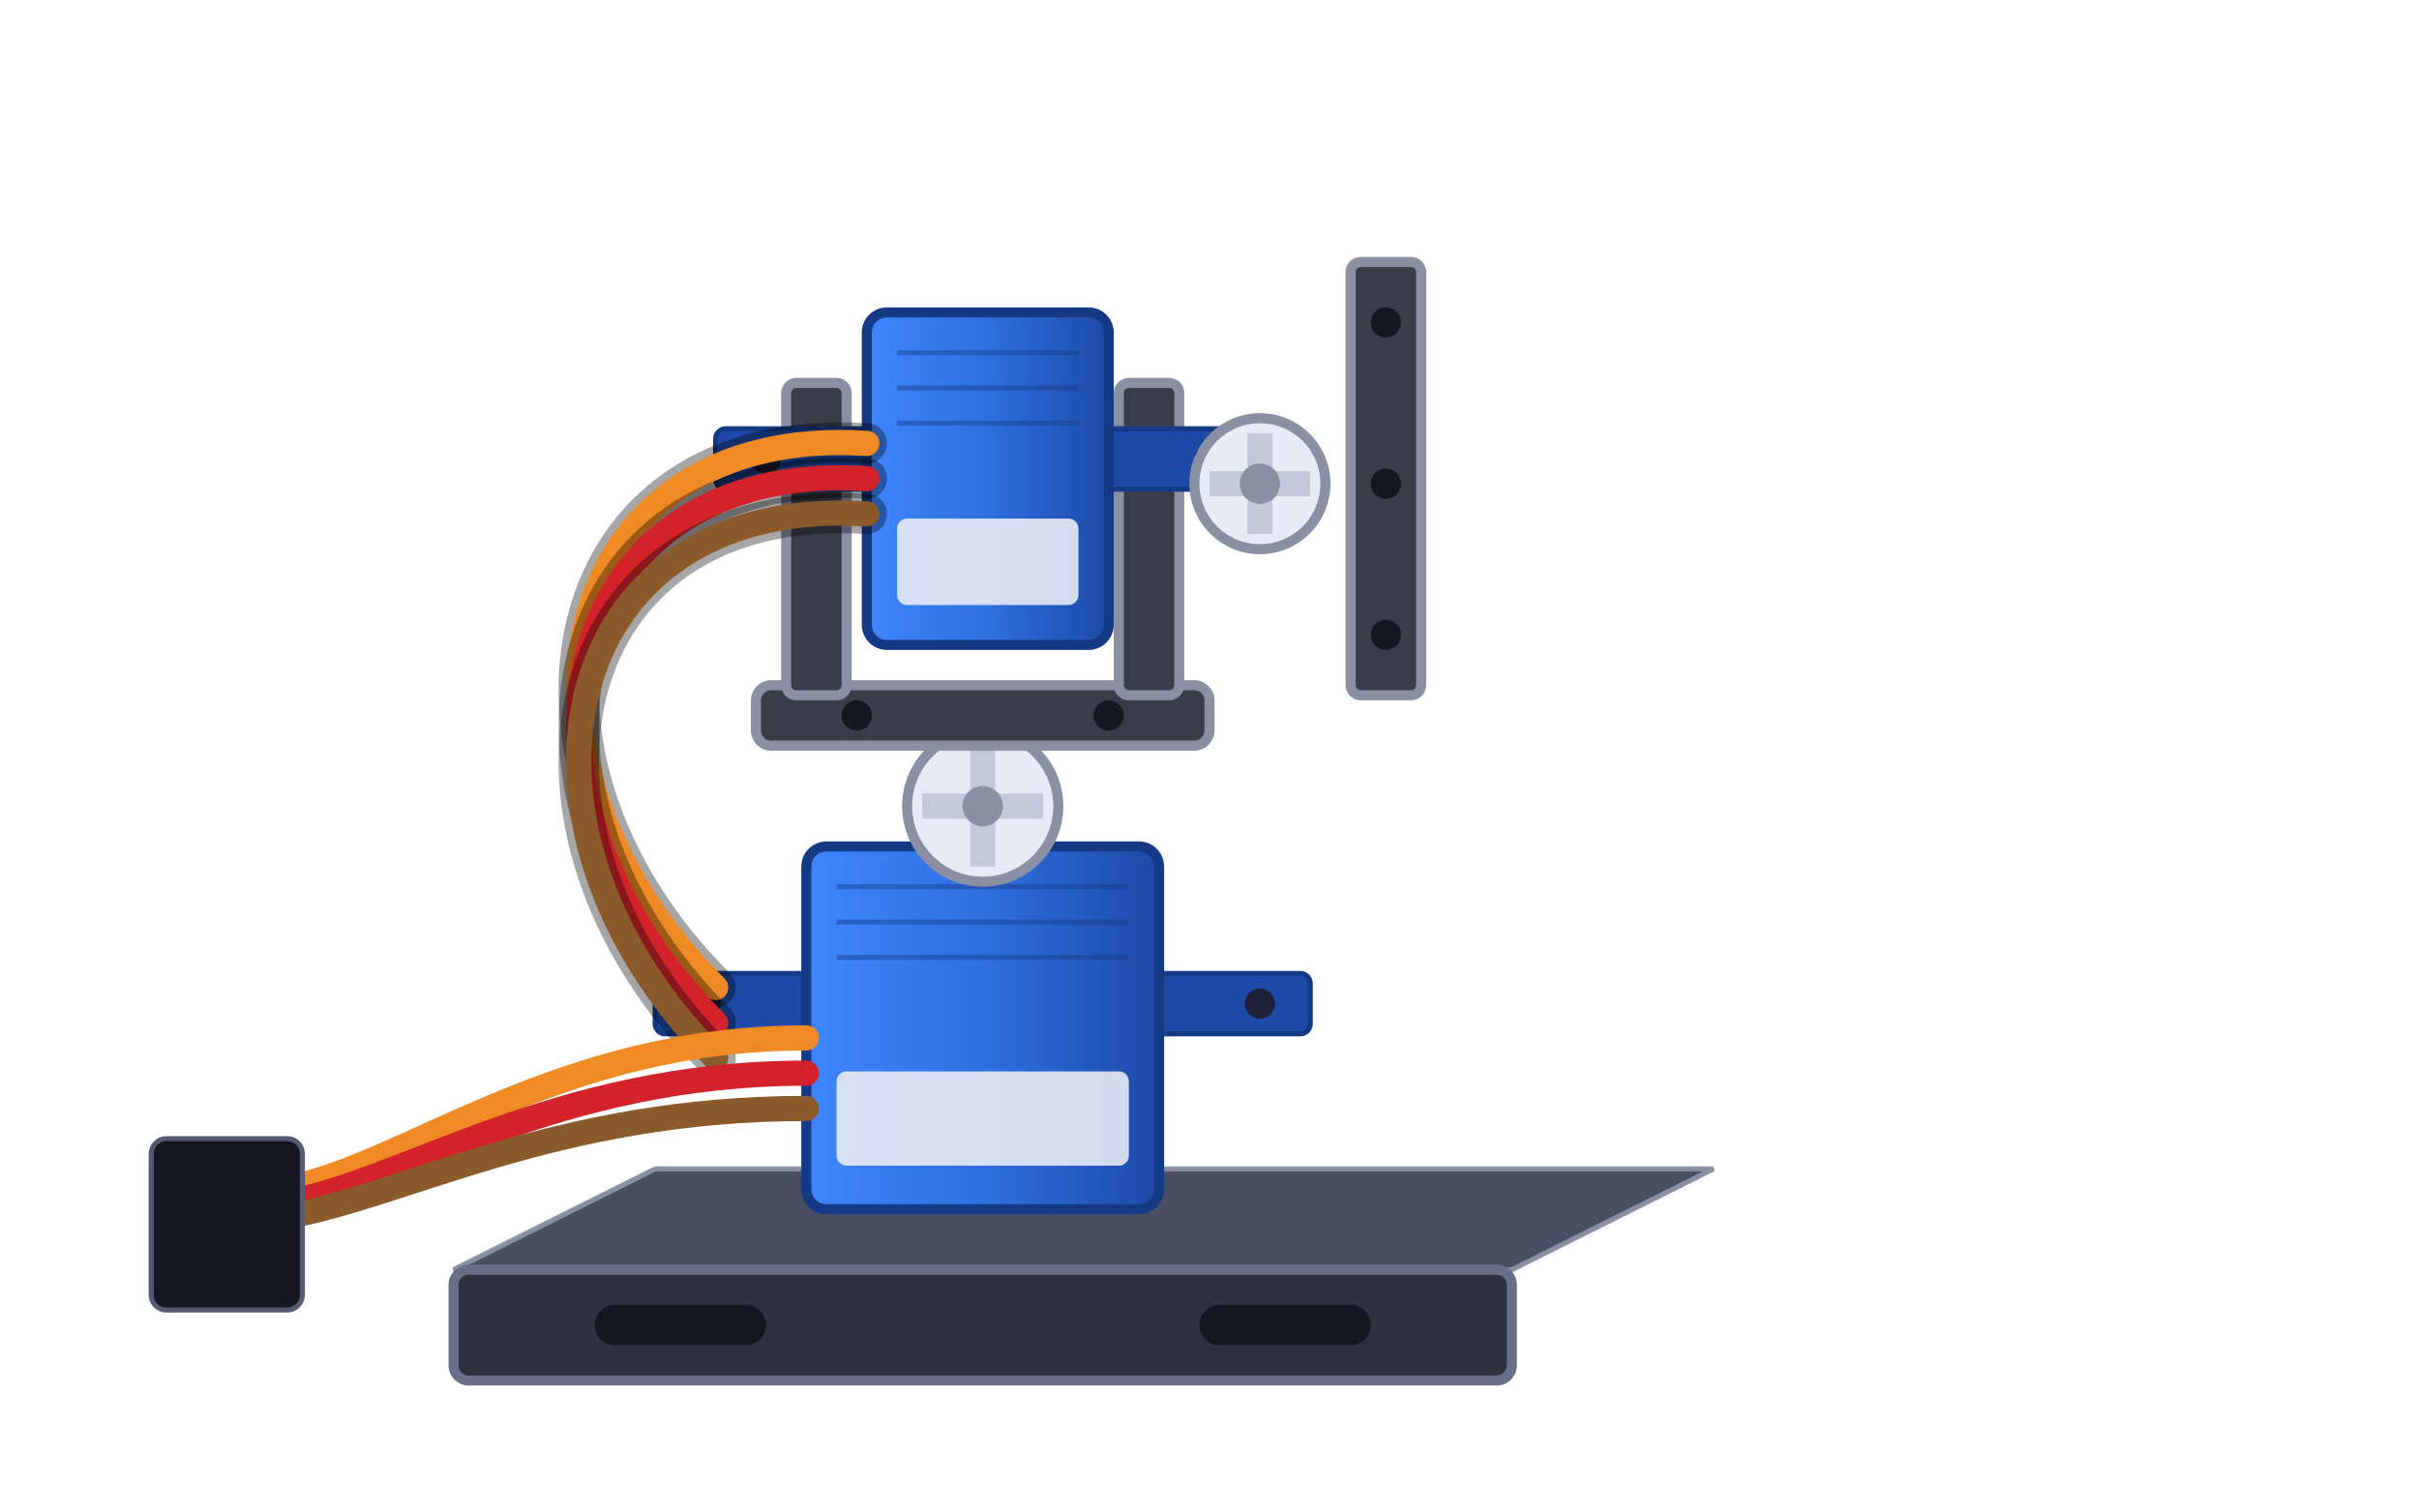
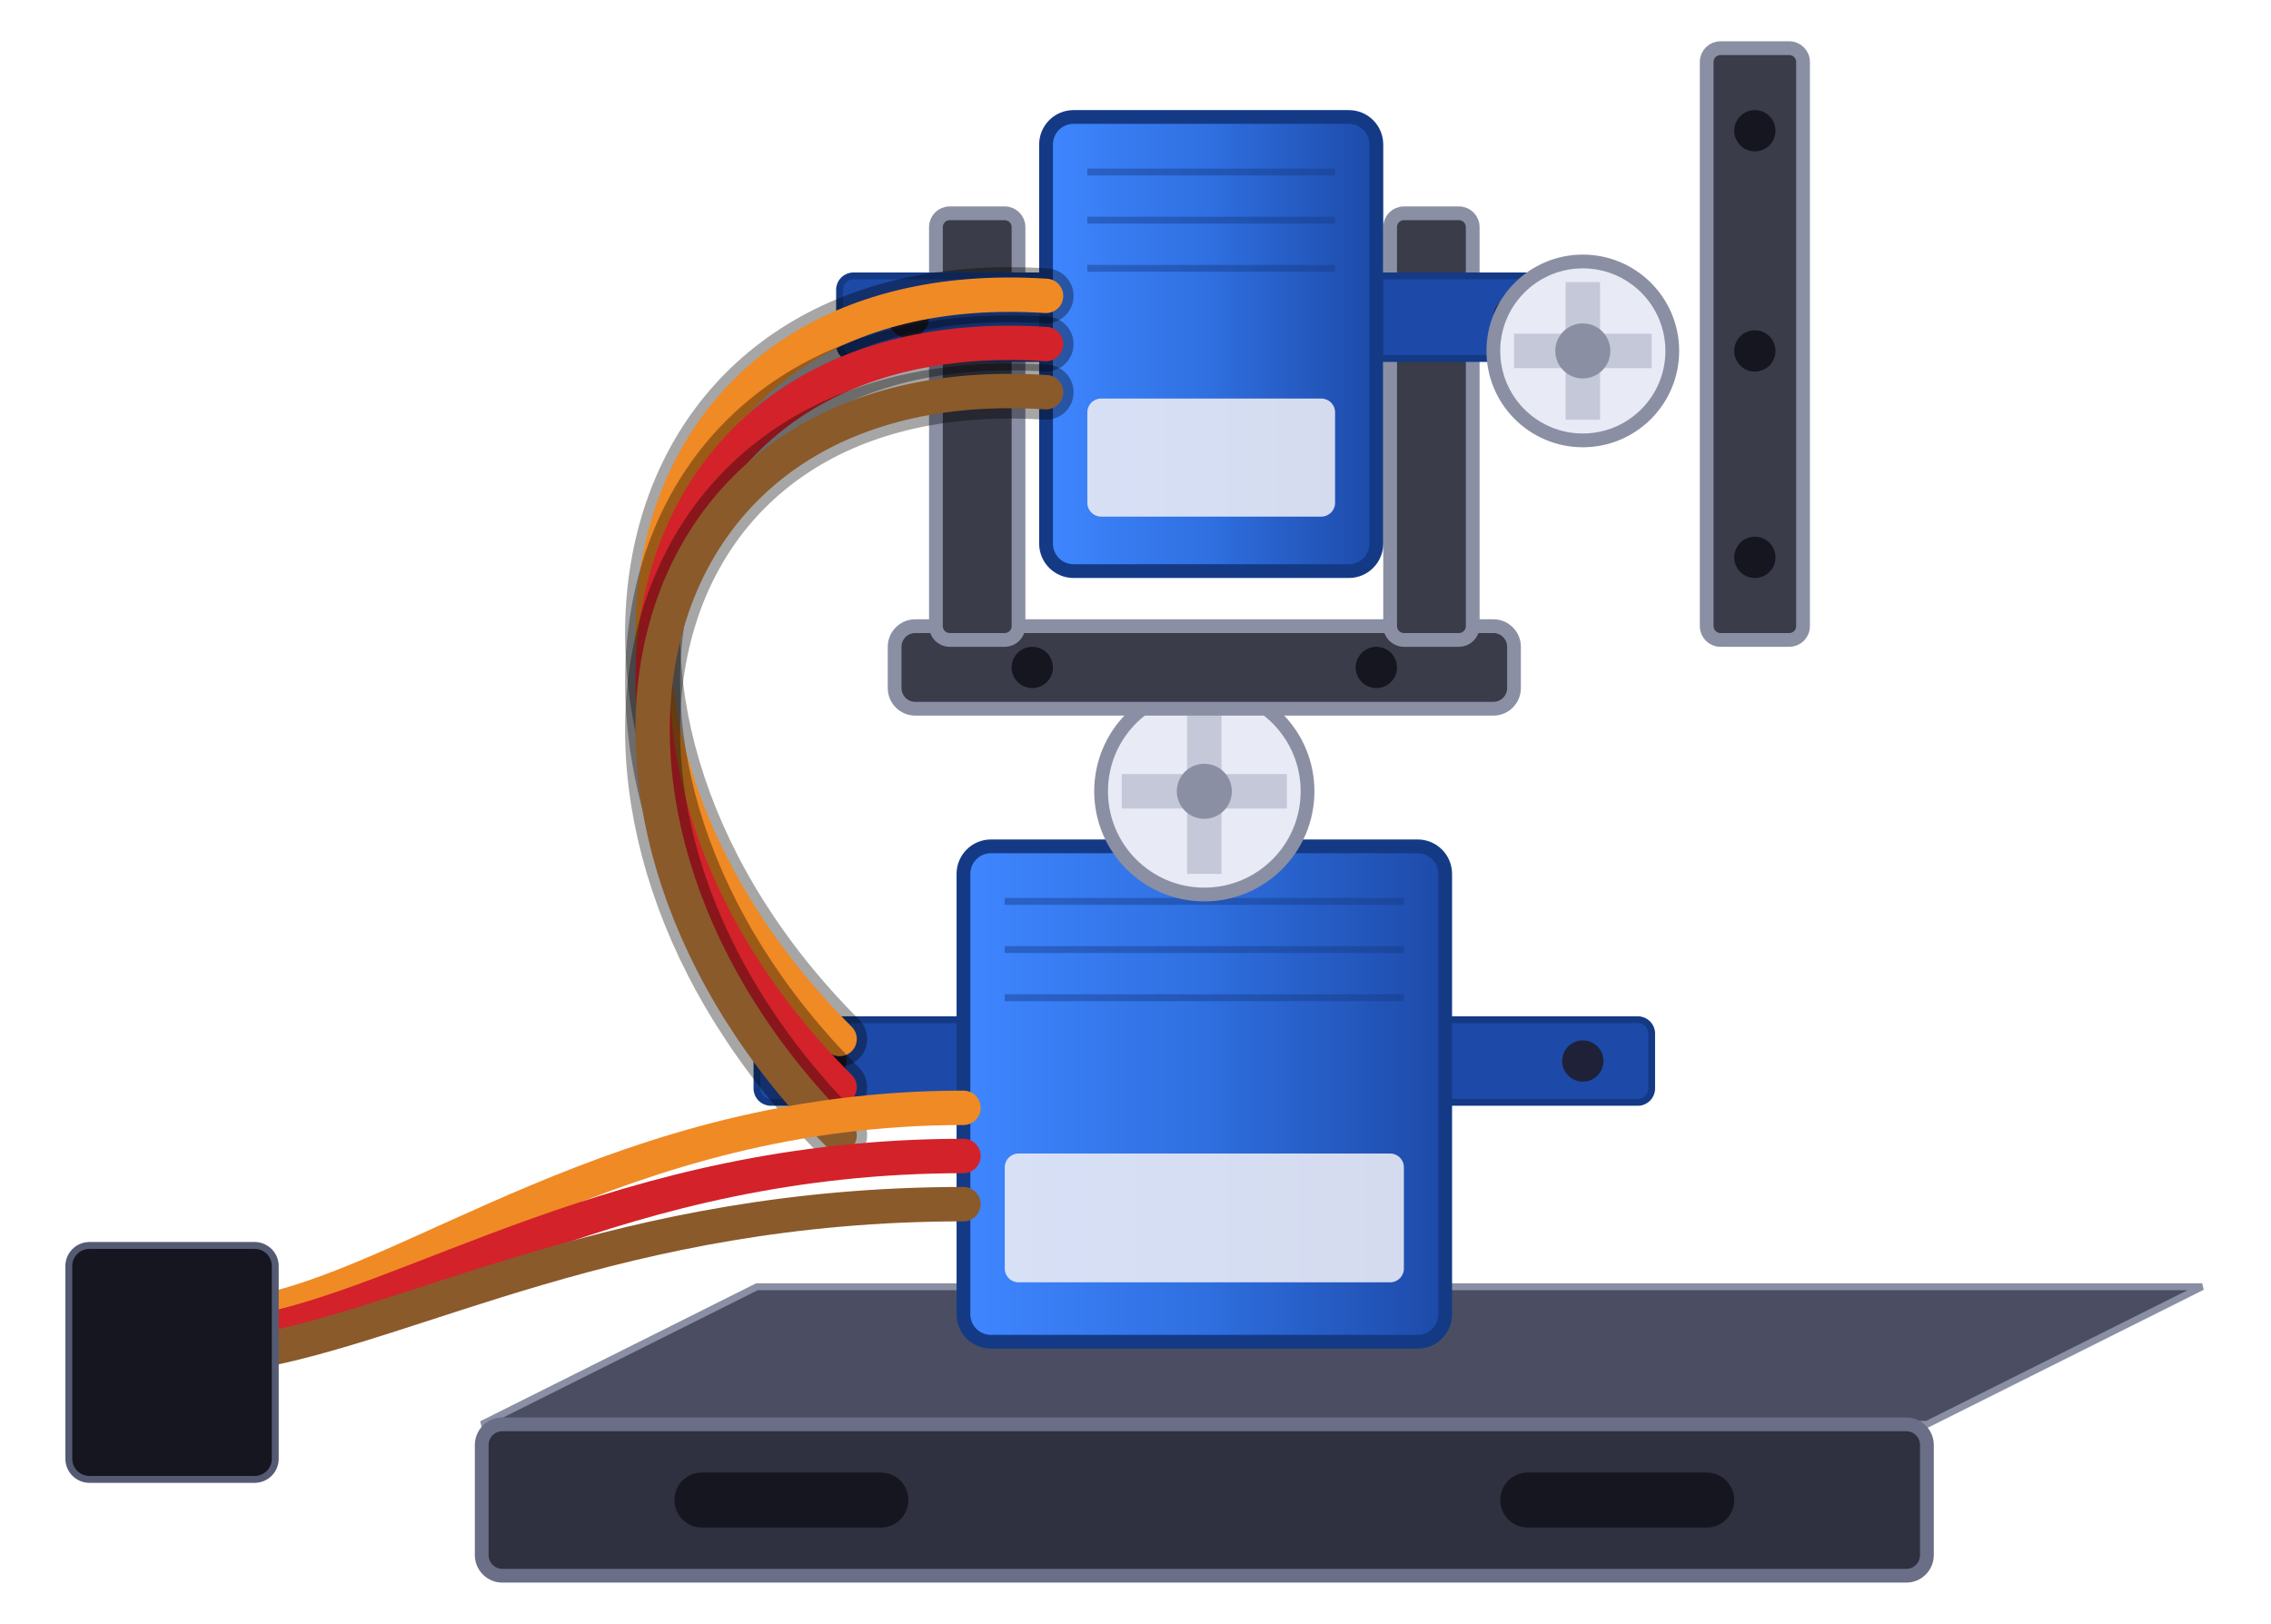
- <svg xmlns="http://www.w3.org/2000/svg" style="color-scheme:dark" viewBox="0 0 480 300" width="480" height="300">
+ <svg xmlns="http://www.w3.org/2000/svg" style="color-scheme:dark" viewBox="20 45 330 236">
  <style>
    :not(svg):has(&gt; title) {
      cursor: help
    }
  </style>
  <defs>
    <linearGradient id="sh" x1="0" y1="0" x2="1" y2="1">
      <stop offset="0" stop-color="#fff" stop-opacity=".2" />
      <stop offset=".5" stop-color="#fff" stop-opacity="0" />
-       <stop offset="1" stop-color="#000" stop-opacity=".22" />
+       <stop offset="1" stop-opacity=".22" />
    </linearGradient>
    <linearGradient id="mt" x1="0" y1="0" x2="0" y2="1">
      <stop offset="0" stop-color="#e6e8f0" />
      <stop offset=".5" stop-color="#9aa0b4" />
      <stop offset="1" stop-color="#d4d7e2" />
    </linearGradient>
    <linearGradient id="bl" x1="0" y1="0" x2="1" y2="0">
      <stop offset="0" stop-color="#3f86ff" />
      <stop offset=".5" stop-color="#2f6fe0" />
      <stop offset="1" stop-color="#1d4aa8" />
    </linearGradient>
    <pattern id="mesh" width="5" height="5" patternUnits="userSpaceOnUse">
      <rect width="5" height="5" fill="#15161f" />
-       <path d="M0 0H5M0 0V5" stroke="#7a8098" stroke-width="1" />
+       <path d="M0 0h5M0 0v5" stroke="#7a8098" />
    </pattern>
  </defs>
  <g>
-     <polygon points="90,252 300,252 340,232 130,232" fill="#4b4e62" stroke="#8a8fa4" />
+     <polygon points="90 252 300 252 340 232 130 232" fill="#4b4e62" stroke="#8a8fa4" />
    <rect x="90" y="252" width="210" height="22" rx="3" fill="#2f3140" stroke="#6a6e86" stroke-width="2" />
    <rect x="118" y="259" width="34" height="8" rx="4" fill="#15161f" />
    <rect x="238" y="259" width="34" height="8" rx="4" fill="#15161f" />
  </g>
  <g>
    <rect x="130" y="193.2" width="130" height="12" rx="2" fill="#1d4aa8" stroke="#143a86" />
    <circle cx="140" cy="199.2" r="3" fill="#1f2138" />
    <circle cx="250" cy="199.2" r="3" fill="#1f2138" />
    <rect x="160" y="168" width="70" height="72" rx="4" fill="url(#bl)" stroke="#143a86" stroke-width="2" />
    <rect x="166" y="212.64" width="58" height="18.72" rx="2" fill="#e8eaf5" opacity=".9" />
-     <path d="M166 176H224" stroke="#143a86" stroke-opacity=".45" />
-     <path d="M166 183H224" stroke="#143a86" stroke-opacity=".45" />
-     <path d="M166 190H224" stroke="#143a86" stroke-opacity=".45" />
+     <path d="M166 176h58" stroke="#143a86" stroke-opacity=".45" />
+     <path d="M166 183h58" stroke="#143a86" stroke-opacity=".45" />
+     <path d="M166 190h58" stroke="#143a86" stroke-opacity=".45" />
    <circle cx="195" cy="160" r="15" fill="#e8eaf5" stroke="#8a8fa4" stroke-width="2" />
-     <path d="M183 160H207M195 148V172" stroke="#c4c8d8" stroke-width="5" />
+     <path d="M183 160h24m-12-12v24" stroke="#c4c8d8" stroke-width="5" />
    <circle cx="195" cy="160" r="4" fill="#8a8fa4" />
  </g>
  <g>
    <rect x="150" y="136" width="90" height="12" rx="3" fill="#3a3c4a" stroke="#8a8fa4" stroke-width="2" />
    <circle cx="170" cy="142" r="3" fill="#15161f" />
    <circle cx="220" cy="142" r="3" fill="#15161f" />
  </g>
  <g>
    <rect x="156" y="76" width="12" height="62" rx="2" fill="#3a3c4a" stroke="#8a8fa4" stroke-width="2" />
    <rect x="222" y="76" width="12" height="62" rx="2" fill="#3a3c4a" stroke="#8a8fa4" stroke-width="2" />
    <circle cx="162" cy="92" r="3" fill="#15161f" />
    <circle cx="228" cy="92" r="3" fill="#15161f" />
  </g>
  <g>
    <rect x="142" y="85.1" width="108" height="12" rx="2" fill="#1d4aa8" stroke="#143a86" />
    <circle cx="152" cy="91.1" r="3" fill="#1f2138" />
    <circle cx="240" cy="91.1" r="3" fill="#1f2138" />
    <rect x="172" y="62" width="48" height="66" rx="4" fill="url(#bl)" stroke="#143a86" stroke-width="2" />
    <rect x="178" y="102.92" width="36" height="17.16" rx="2" fill="#e8eaf5" opacity=".9" />
-     <path d="M178 70H214" stroke="#143a86" stroke-opacity=".45" />
-     <path d="M178 77H214" stroke="#143a86" stroke-opacity=".45" />
-     <path d="M178 84H214" stroke="#143a86" stroke-opacity=".45" />
+     <path d="M178 70h36" stroke="#143a86" stroke-opacity=".45" />
+     <path d="M178 77h36" stroke="#143a86" stroke-opacity=".45" />
+     <path d="M178 84h36" stroke="#143a86" stroke-opacity=".45" />
  </g>
  <g>
    <circle cx="250" cy="96" r="13" fill="#e8eaf5" stroke="#8a8fa4" stroke-width="2" />
-     <path d="M240 96H260M250 86V106" stroke="#c4c8d8" stroke-width="5" />
+     <path d="M240 96h20m-10-10v20" stroke="#c4c8d8" stroke-width="5" />
    <circle cx="250" cy="96" r="4" fill="#8a8fa4" />
  </g>
  <g>
    <rect x="268" y="52" width="14" height="86" rx="2" fill="#3a3c4a" stroke="#8a8fa4" stroke-width="2" />
    <circle cx="275" cy="64" r="3" fill="#15161f" />
    <circle cx="275" cy="96" r="3" fill="#15161f" />
    <circle cx="275" cy="126" r="3" fill="#15161f" />
  </g>
  <g>
-     <path d="M172 88C110 84 96 150 142 196" fill="none" stroke="#000" stroke-opacity=".35" stroke-width="8" stroke-linecap="round" />
-     <path d="M172 88C110 84 96 150 142 196" fill="none" stroke="#f08a24" stroke-width="5" stroke-linecap="round" />
-     <path d="M172 95C110 91 96 157 142 203" fill="none" stroke="#000" stroke-opacity=".35" stroke-width="8" stroke-linecap="round" />
-     <path d="M172 95C110 91 96 157 142 203" fill="none" stroke="#d3222a" stroke-width="5" stroke-linecap="round" />
-     <path d="M172 102C110 98 96 164 142 210" fill="none" stroke="#000" stroke-opacity=".35" stroke-width="8" stroke-linecap="round" />
-     <path d="M172 102C110 98 96 164 142 210" fill="none" stroke="#8a5a2b" stroke-width="5" stroke-linecap="round" />
-     <path d="M160 206C110 206 80 232.0 56 236.0" fill="none" stroke="#f08a24" stroke-width="5" stroke-linecap="round" />
-     <path d="M160 213C110 213 80 234.8 56 238.8" fill="none" stroke="#d3222a" stroke-width="5" stroke-linecap="round" />
-     <path d="M160 220C110 220 80 237.6 56 241.6" fill="none" stroke="#8a5a2b" stroke-width="5" stroke-linecap="round" />
+     <path d="M172 88c-62-4-76 62-30 108" fill="none" stroke="#000" stroke-opacity=".35" stroke-width="8" stroke-linecap="round" />
+     <path d="M172 88c-62-4-76 62-30 108" fill="none" stroke="#f08a24" stroke-width="5" stroke-linecap="round" />
+     <path d="M172 95c-62-4-76 62-30 108" fill="none" stroke="#000" stroke-opacity=".35" stroke-width="8" stroke-linecap="round" />
+     <path d="M172 95c-62-4-76 62-30 108" fill="none" stroke="#d3222a" stroke-width="5" stroke-linecap="round" />
+     <path d="M172 102c-62-4-76 62-30 108" fill="none" stroke="#000" stroke-opacity=".35" stroke-width="8" stroke-linecap="round" />
+     <path d="M172 102c-62-4-76 62-30 108" fill="none" stroke="#8a5a2b" stroke-width="5" stroke-linecap="round" />
+     <path d="M160 206c-50 0-80 26-104 30" fill="none" stroke="#f08a24" stroke-width="5" stroke-linecap="round" />
+     <path d="M160 213c-50 0-80 21.8-104 25.8" fill="none" stroke="#d3222a" stroke-width="5" stroke-linecap="round" />
+     <path d="M160 220c-50 0-80 17.6-104 21.6" fill="none" stroke="#8a5a2b" stroke-width="5" stroke-linecap="round" />
    <rect x="30" y="226" width="30" height="34" rx="3" fill="#15161f" stroke="#555a73" />
  </g>
</svg>
